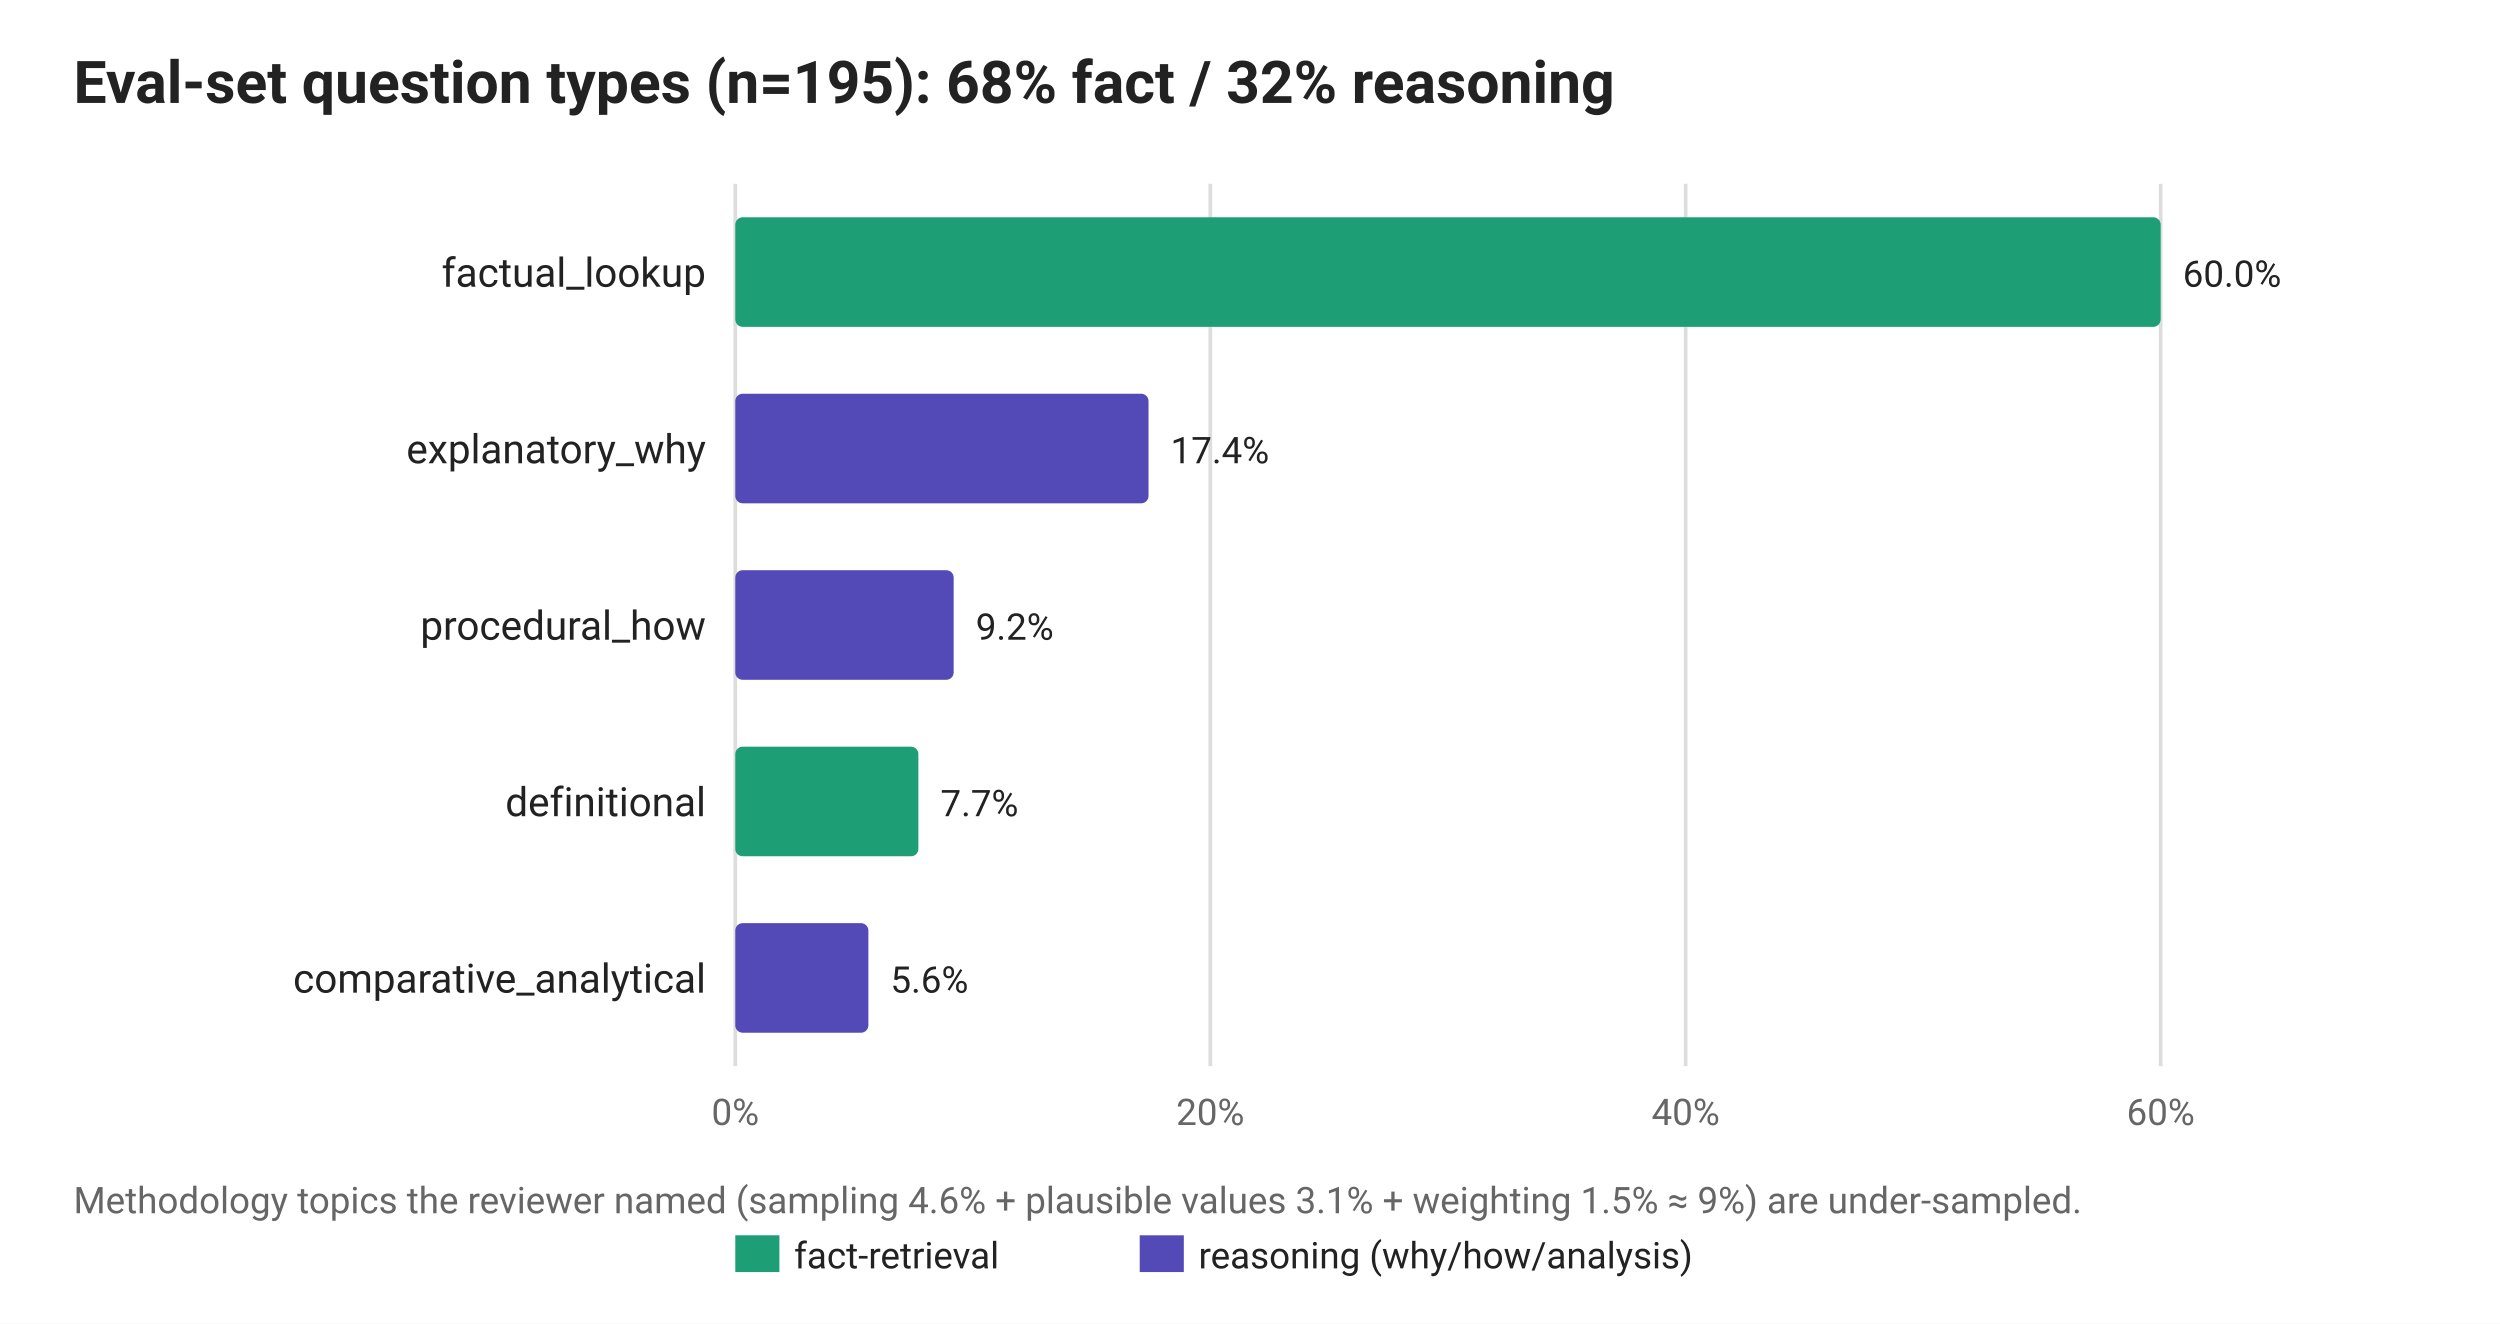
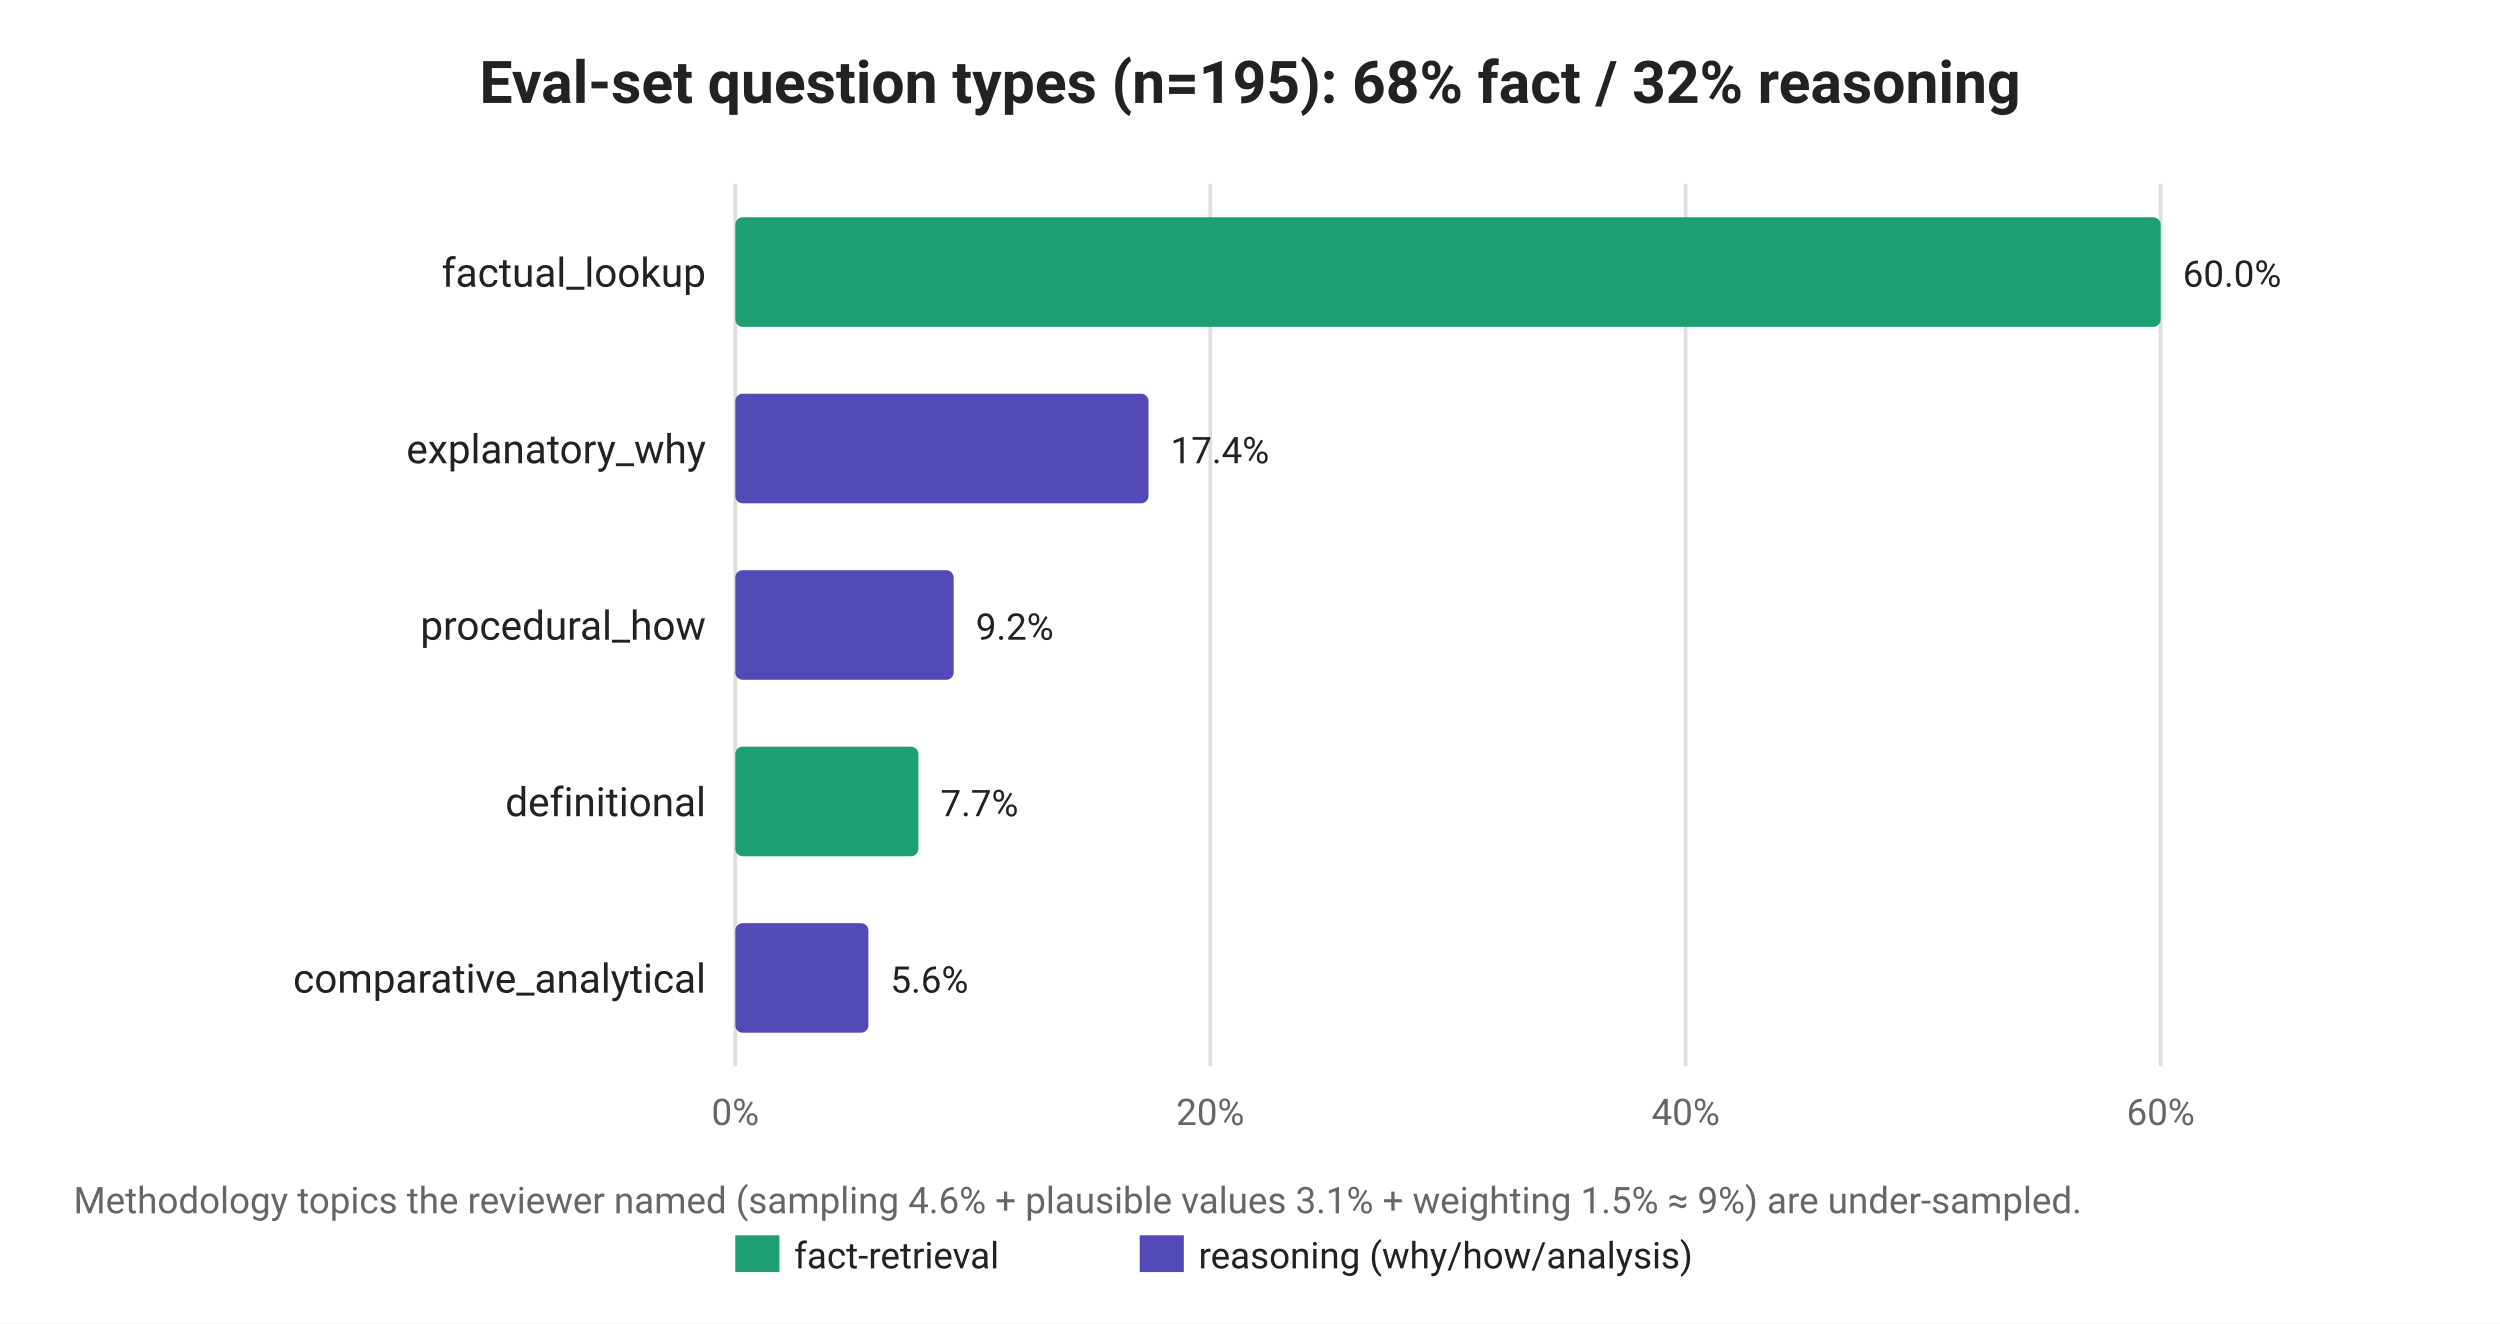
<svg xmlns="http://www.w3.org/2000/svg" width="680" height="360" viewBox="0 0 680 360" font-family="-apple-system,BHF,Segoe UI,Roboto,Helvetica,Arial,sans-serif">
  <rect width="680" height="360" fill="white" />
-   <text x="20.0" y="28.0" font-size="16" text-anchor="start" fill="#222222" font-weight="600">Eval-set question types (n=195): 68% fact / 32% reasoning</text>
+   <text x="340.0" y="28.0" font-size="16" text-anchor="middle" fill="#222222" font-weight="600">Eval-set question types (n=195): 68% fact / 32% reasoning</text>
  <line x1="200.0" y1="50.0" x2="200.0" y2="290.0" stroke="#dddddd" stroke-width="1" />
  <text x="200.0" y="306.0" font-size="10" text-anchor="middle" fill="#666666" font-weight="400">0%</text>
  <line x1="329.2" y1="50.0" x2="329.2" y2="290.0" stroke="#dddddd" stroke-width="1" />
  <text x="329.2" y="306.0" font-size="10" text-anchor="middle" fill="#666666" font-weight="400">20%</text>
  <line x1="458.5" y1="50.0" x2="458.5" y2="290.0" stroke="#dddddd" stroke-width="1" />
  <text x="458.5" y="306.0" font-size="10" text-anchor="middle" fill="#666666" font-weight="400">40%</text>
  <line x1="587.7" y1="50.0" x2="587.7" y2="290.0" stroke="#dddddd" stroke-width="1" />
  <text x="587.7" y="306.0" font-size="10" text-anchor="middle" fill="#666666" font-weight="400">60%</text>
  <rect x="200.0" y="59.1" width="387.7" height="29.8" fill="#1D9E75" stroke="none" stroke-width="1" rx="2" />
  <text x="192.0" y="78.0" font-size="11" text-anchor="end" fill="#222222" font-weight="400">factual_lookup</text>
  <text x="593.7" y="78.0" font-size="10" text-anchor="start" fill="#222222" font-weight="400">60.0%</text>
  <rect x="200.0" y="107.1" width="112.4" height="29.8" fill="#534AB7" stroke="none" stroke-width="1" rx="2" />
  <text x="192.0" y="126.0" font-size="11" text-anchor="end" fill="#222222" font-weight="400">explanatory_why</text>
  <text x="318.4" y="126.0" font-size="10" text-anchor="start" fill="#222222" font-weight="400">17.4%</text>
  <rect x="200.0" y="155.1" width="59.4" height="29.8" fill="#534AB7" stroke="none" stroke-width="1" rx="2" />
  <text x="192.0" y="174.0" font-size="11" text-anchor="end" fill="#222222" font-weight="400">procedural_how</text>
  <text x="265.4" y="174.0" font-size="10" text-anchor="start" fill="#222222" font-weight="400">9.2%</text>
  <rect x="200.0" y="203.1" width="49.8" height="29.8" fill="#1D9E75" stroke="none" stroke-width="1" rx="2" />
  <text x="192.0" y="222.0" font-size="11" text-anchor="end" fill="#222222" font-weight="400">definitional</text>
  <text x="255.8" y="222.0" font-size="10" text-anchor="start" fill="#222222" font-weight="400">7.7%</text>
  <rect x="200.0" y="251.1" width="36.2" height="29.8" fill="#534AB7" stroke="none" stroke-width="1" rx="2" />
  <text x="192.0" y="270.0" font-size="11" text-anchor="end" fill="#222222" font-weight="400">comparative_analytical</text>
  <text x="242.2" y="270.0" font-size="10" text-anchor="start" fill="#222222" font-weight="400">5.6%</text>
  <rect x="200.0" y="336.0" width="12.0" height="10.0" fill="#1D9E75" stroke="none" stroke-width="1" rx="0" />
  <text x="216.0" y="345.0" font-size="10" text-anchor="start" fill="#222222" font-weight="400">fact-retrieval</text>
  <rect x="310.0" y="336.0" width="12.0" height="10.0" fill="#534AB7" stroke="none" stroke-width="1" rx="0" />
  <text x="326.0" y="345.0" font-size="10" text-anchor="start" fill="#222222" font-weight="400">reasoning (why/how/analysis)</text>
  <text x="20.0" y="330.0" font-size="10" text-anchor="start" fill="#666666" font-weight="400">Methodology topics the reviewer named (sampling 4.6% + plausible values 3.1% + weighting 1.5% ≈ 9%) are under-sampled.</text>
</svg>
